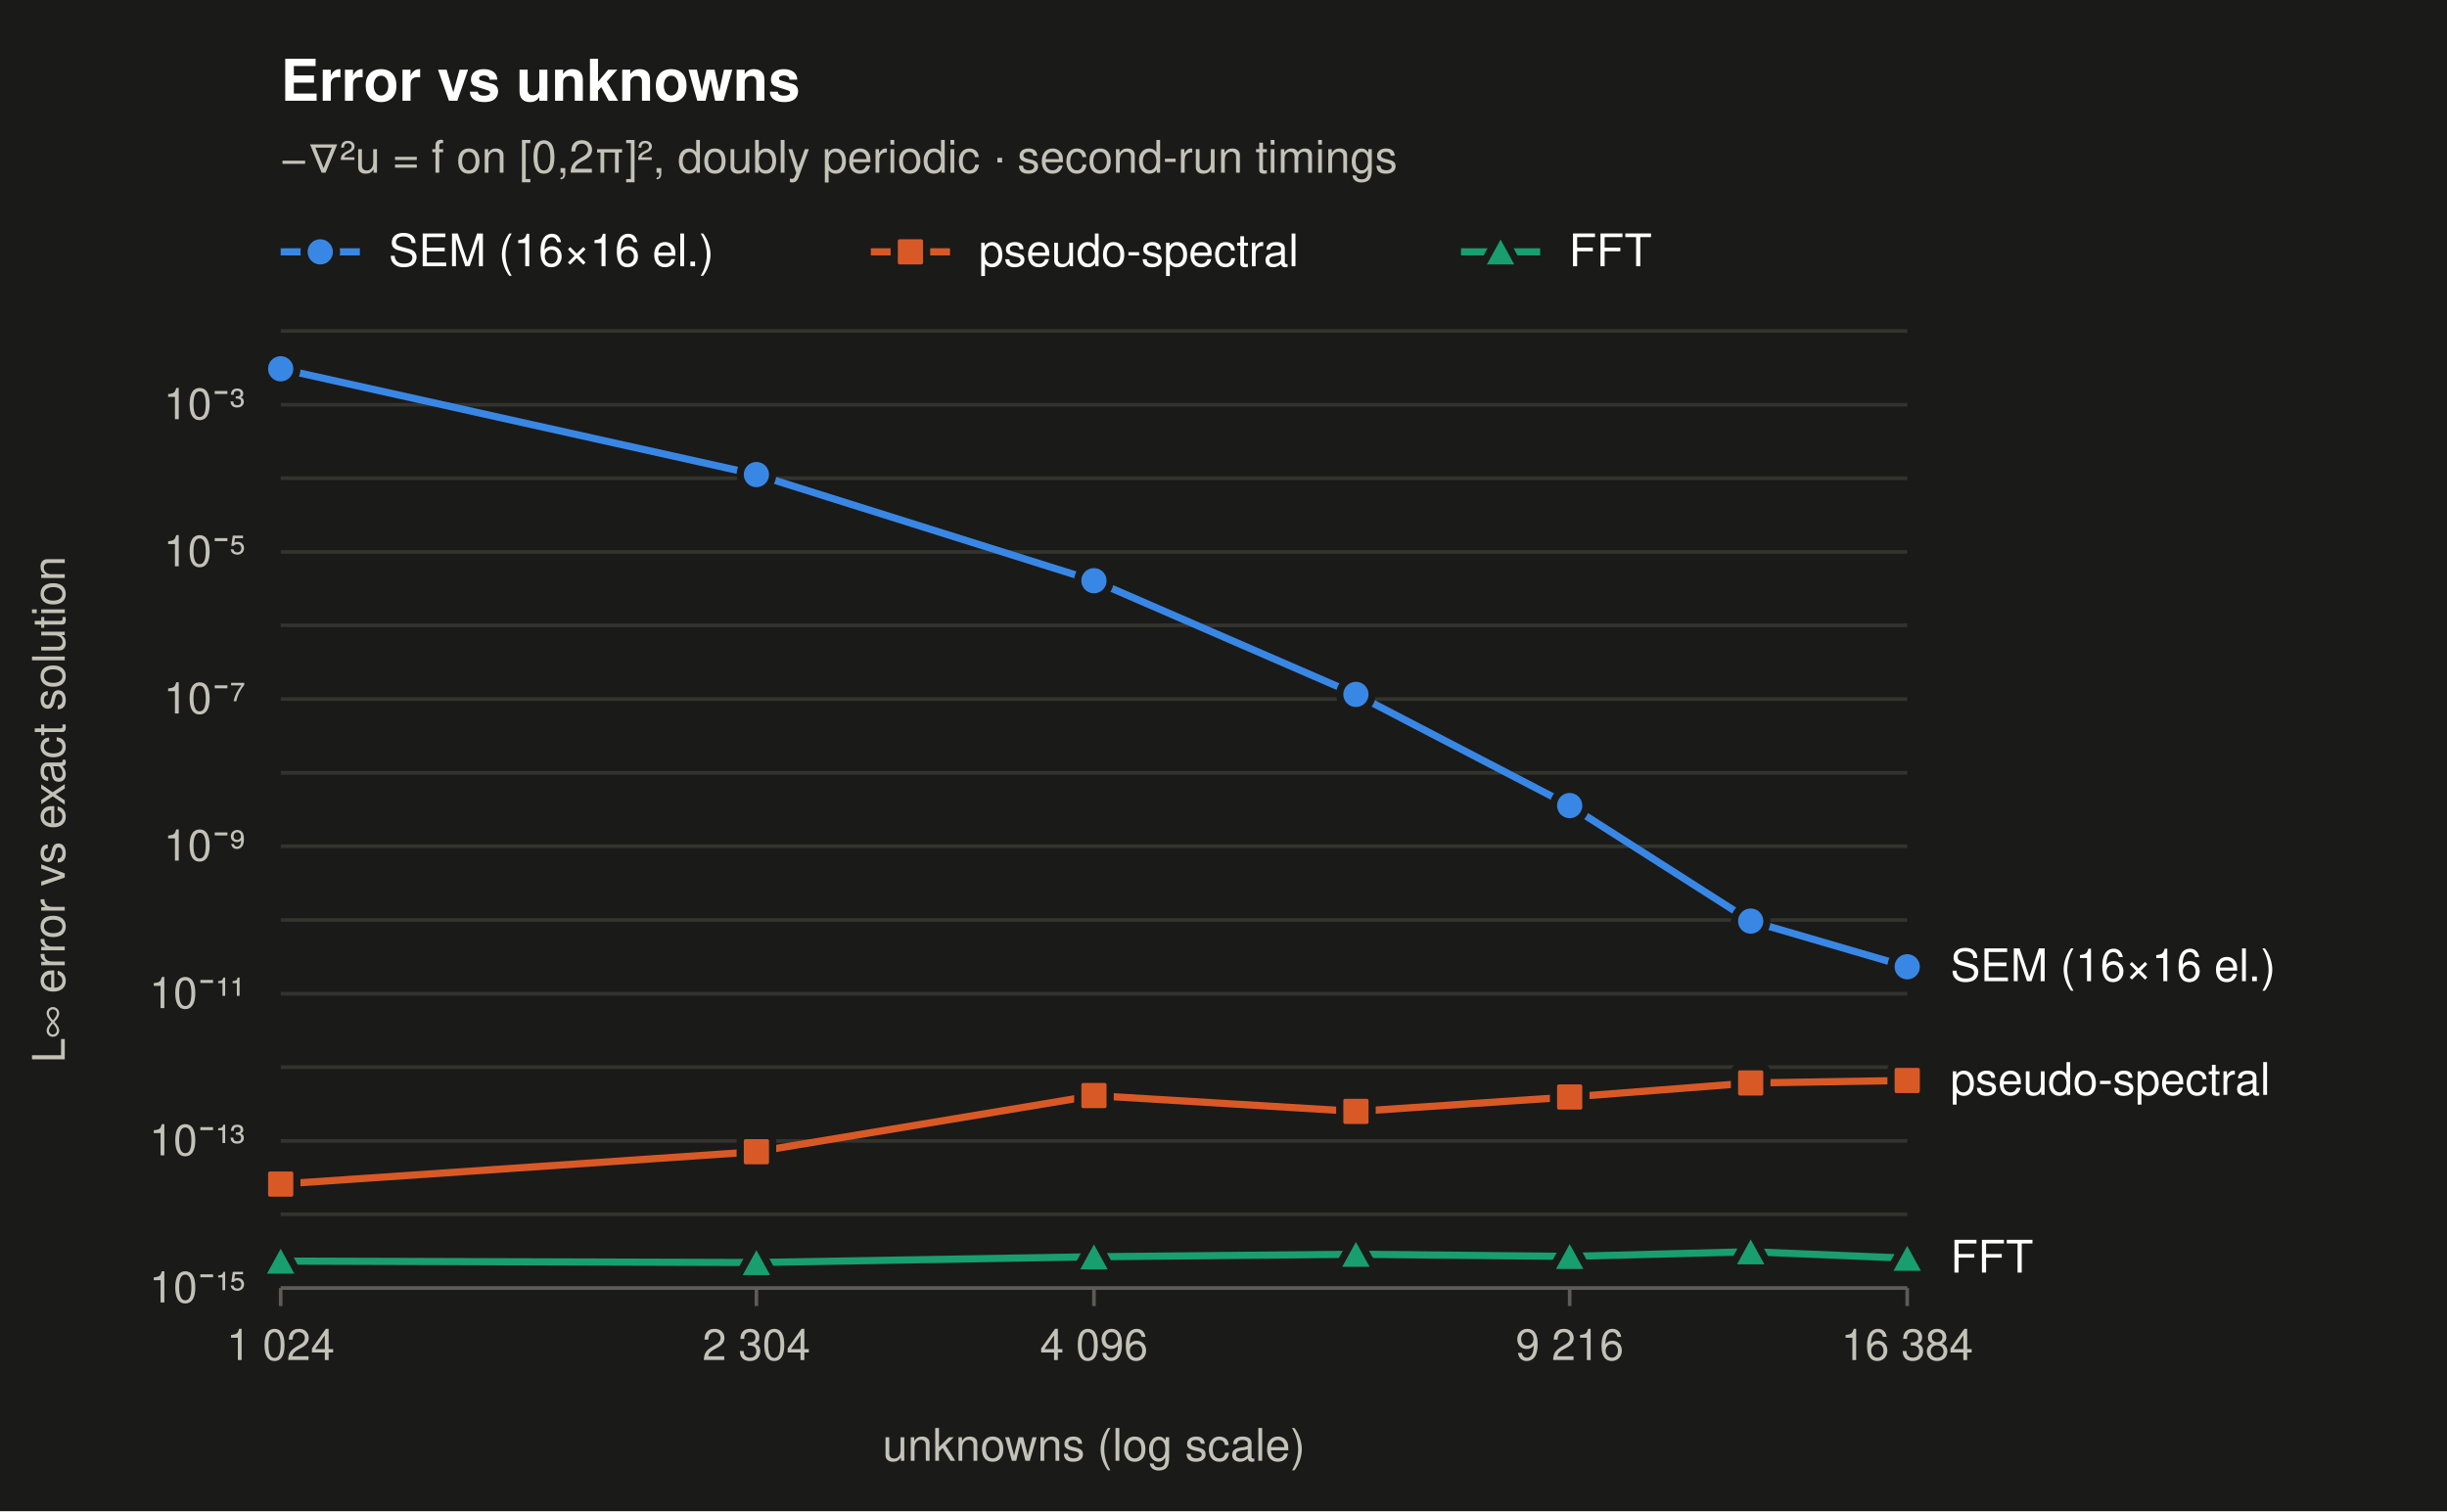
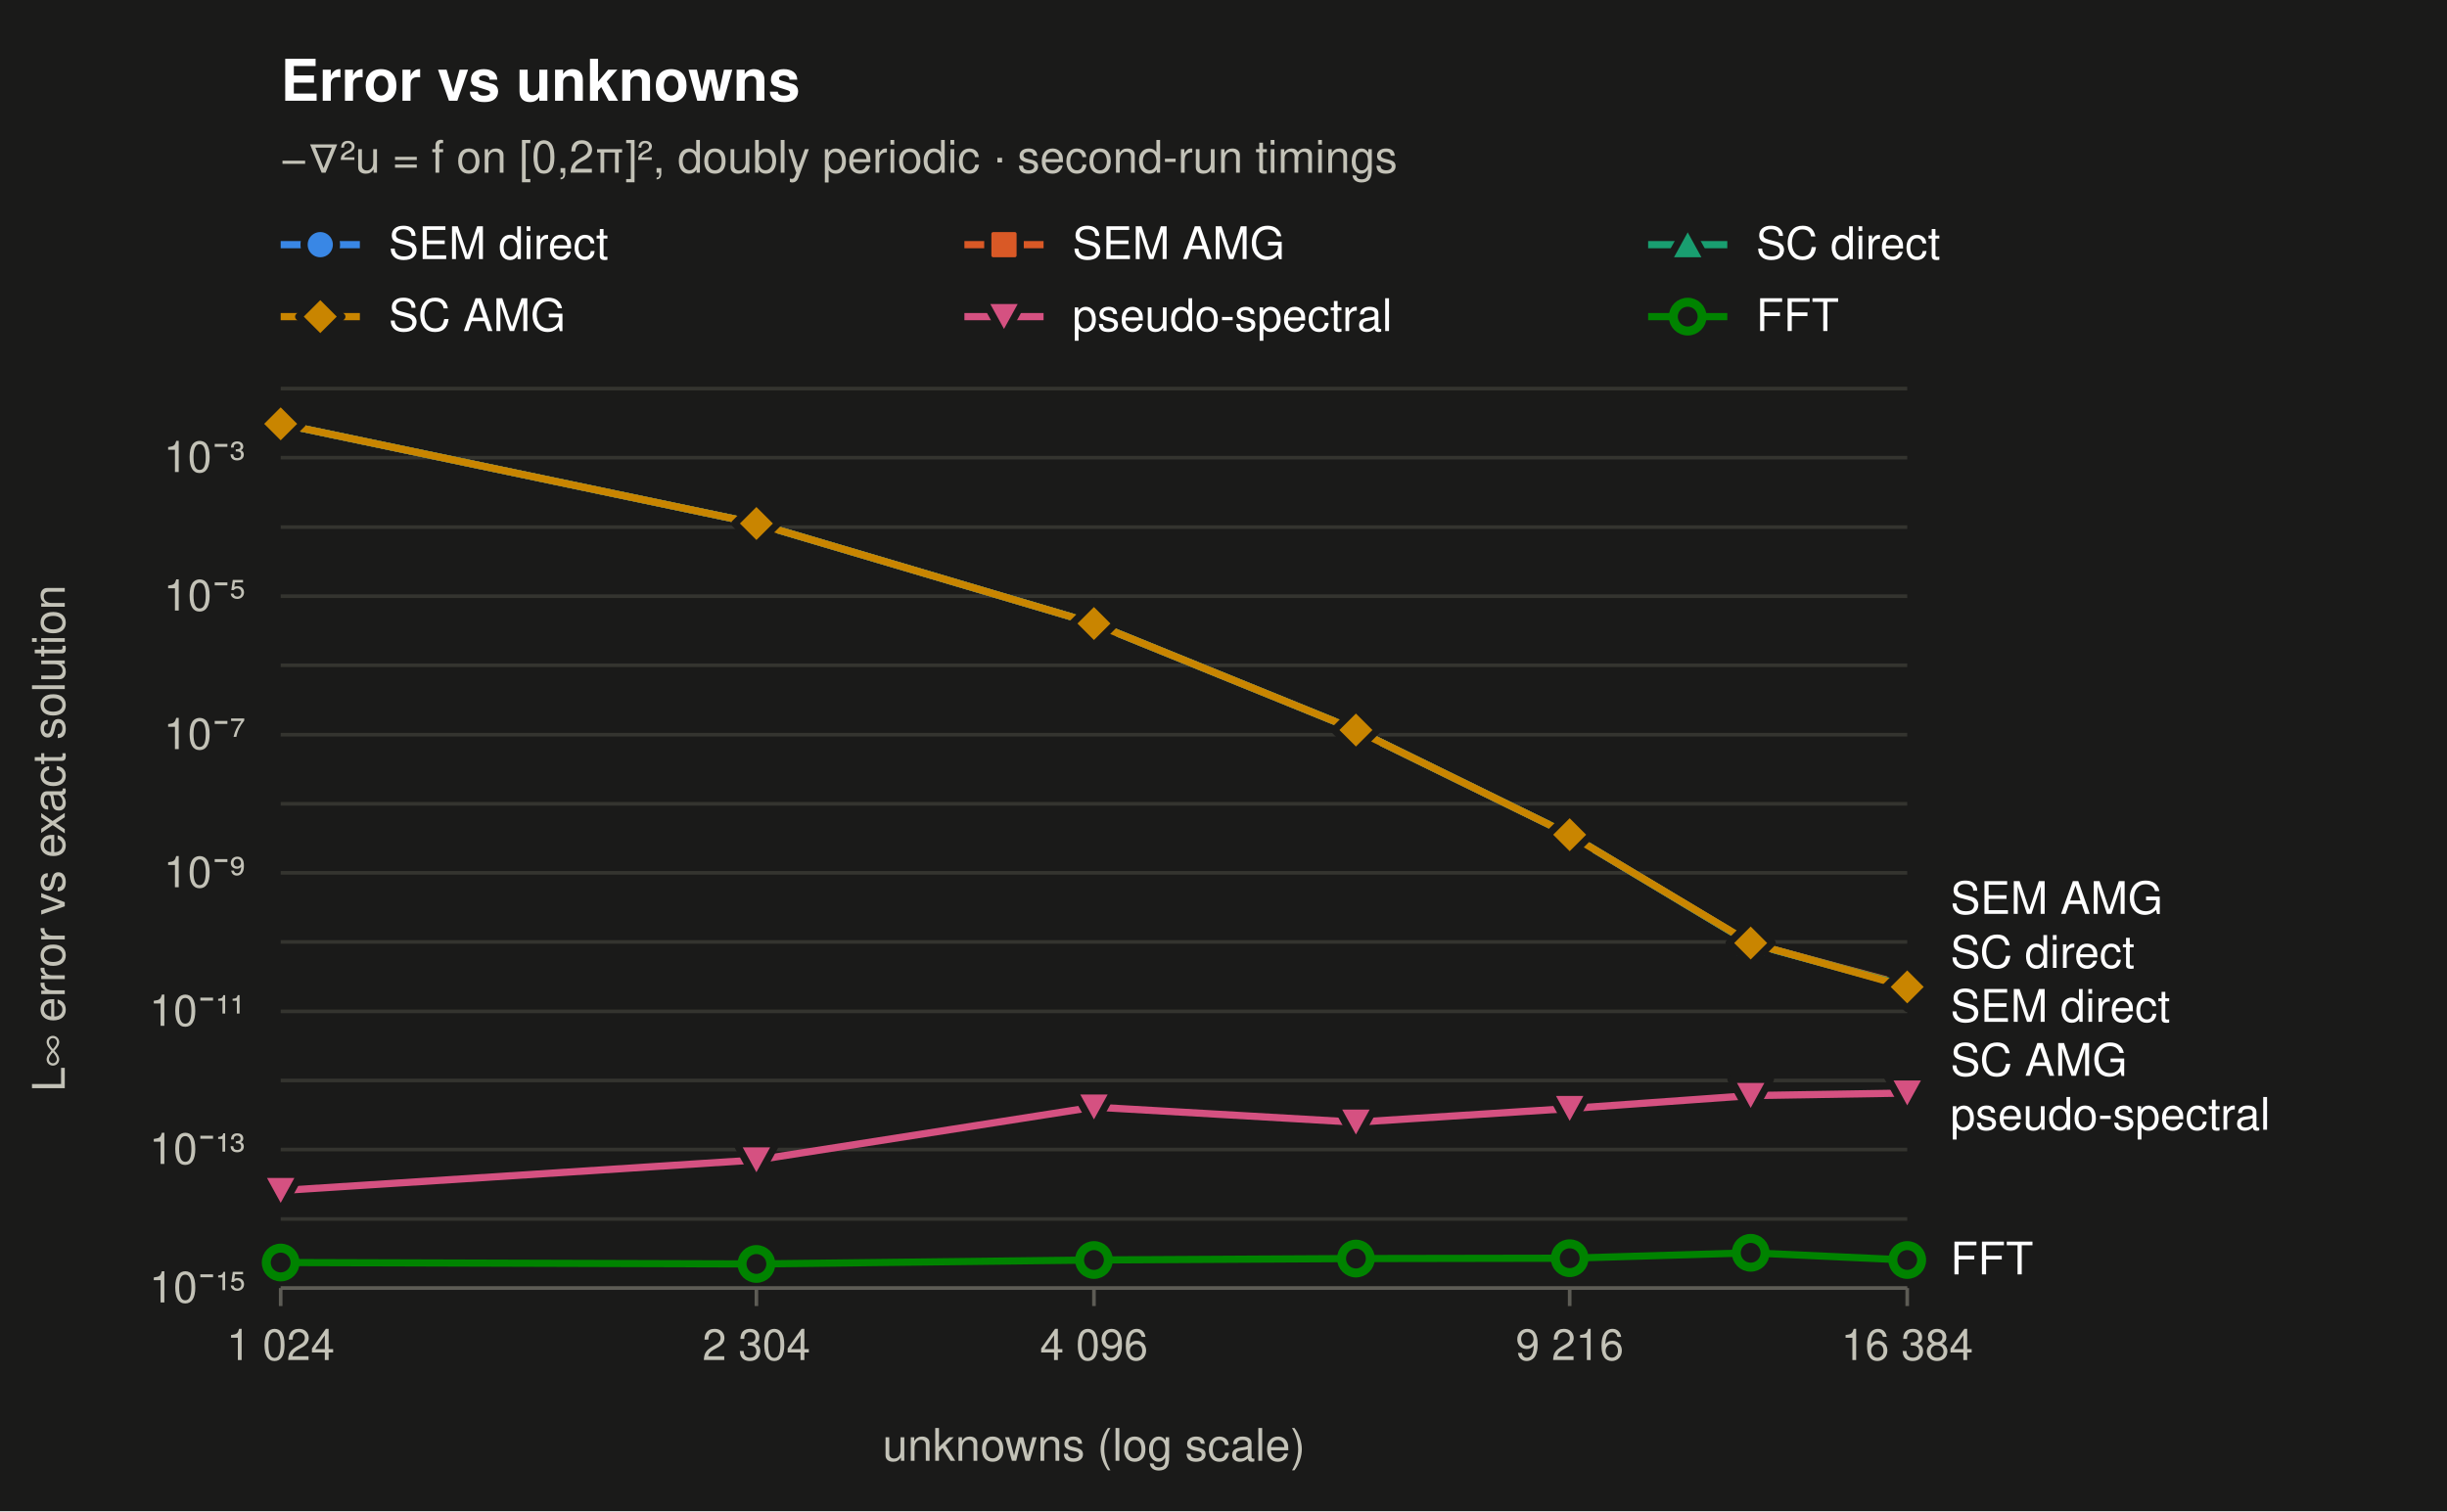
<svg xmlns="http://www.w3.org/2000/svg" viewBox="0 0 680 420" width="680" height="420" role="img" aria-labelledby="t d" font-family="-apple-system, Segoe UI, Helvetica, Arial, sans-serif">
  <rect width="680" height="420" fill="#1a1a19" />
  <text x="78" y="28" font-size="16" font-weight="600" fill="#ffffff">Error vs unknowns</text>
  <text x="78" y="48" font-size="12.5" fill="#c3c2b7">−∇²u = f on [0,2π]², doubly periodic · second-run timings</text>
  <line x1="78" x2="530" y1="358.0" y2="358.0" stroke="#34342f" stroke-width="1" />
  <text x="68" y="362.0" font-size="12" text-anchor="end" fill="#c3c2b7">10⁻¹⁵</text>
-   <line x1="78" x2="530" y1="337.5" y2="337.5" stroke="#34342f" stroke-width="1" />
-   <line x1="78" x2="530" y1="317.1" y2="317.1" stroke="#34342f" stroke-width="1" />
-   <text x="68" y="321.1" font-size="12" text-anchor="end" fill="#c3c2b7">10⁻¹³</text>
-   <line x1="78" x2="530" y1="296.6" y2="296.6" stroke="#34342f" stroke-width="1" />
-   <line x1="78" x2="530" y1="276.2" y2="276.2" stroke="#34342f" stroke-width="1" />
-   <text x="68" y="280.2" font-size="12" text-anchor="end" fill="#c3c2b7">10⁻¹¹</text>
-   <line x1="78" x2="530" y1="255.7" y2="255.7" stroke="#34342f" stroke-width="1" />
-   <line x1="78" x2="530" y1="235.2" y2="235.2" stroke="#34342f" stroke-width="1" />
-   <text x="68" y="239.2" font-size="12" text-anchor="end" fill="#c3c2b7">10⁻⁹</text>
-   <line x1="78" x2="530" y1="214.8" y2="214.8" stroke="#34342f" stroke-width="1" />
-   <line x1="78" x2="530" y1="194.3" y2="194.3" stroke="#34342f" stroke-width="1" />
-   <text x="68" y="198.3" font-size="12" text-anchor="end" fill="#c3c2b7">10⁻⁷</text>
-   <line x1="78" x2="530" y1="173.8" y2="173.8" stroke="#34342f" stroke-width="1" />
-   <line x1="78" x2="530" y1="153.4" y2="153.4" stroke="#34342f" stroke-width="1" />
-   <text x="68" y="157.4" font-size="12" text-anchor="end" fill="#c3c2b7">10⁻⁵</text>
-   <line x1="78" x2="530" y1="132.9" y2="132.9" stroke="#34342f" stroke-width="1" />
-   <line x1="78" x2="530" y1="112.5" y2="112.5" stroke="#34342f" stroke-width="1" />
-   <text x="68" y="116.5" font-size="12" text-anchor="end" fill="#c3c2b7">10⁻³</text>
-   <line x1="78" x2="530" y1="92.0" y2="92.0" stroke="#34342f" stroke-width="1" />
+   <line x1="78" x2="530" y1="338.8" y2="338.8" stroke="#34342f" stroke-width="1" />
+   <line x1="78" x2="530" y1="319.5" y2="319.5" stroke="#34342f" stroke-width="1" />
+   <text x="68" y="323.5" font-size="12" text-anchor="end" fill="#c3c2b7">10⁻¹³</text>
+   <line x1="78" x2="530" y1="300.3" y2="300.3" stroke="#34342f" stroke-width="1" />
+   <line x1="78" x2="530" y1="281.1" y2="281.1" stroke="#34342f" stroke-width="1" />
+   <text x="68" y="285.1" font-size="12" text-anchor="end" fill="#c3c2b7">10⁻¹¹</text>
+   <line x1="78" x2="530" y1="261.8" y2="261.8" stroke="#34342f" stroke-width="1" />
+   <line x1="78" x2="530" y1="242.6" y2="242.6" stroke="#34342f" stroke-width="1" />
+   <text x="68" y="246.6" font-size="12" text-anchor="end" fill="#c3c2b7">10⁻⁹</text>
+   <line x1="78" x2="530" y1="223.4" y2="223.4" stroke="#34342f" stroke-width="1" />
+   <line x1="78" x2="530" y1="204.2" y2="204.2" stroke="#34342f" stroke-width="1" />
+   <text x="68" y="208.2" font-size="12" text-anchor="end" fill="#c3c2b7">10⁻⁷</text>
+   <line x1="78" x2="530" y1="184.9" y2="184.9" stroke="#34342f" stroke-width="1" />
+   <line x1="78" x2="530" y1="165.7" y2="165.7" stroke="#34342f" stroke-width="1" />
+   <text x="68" y="169.7" font-size="12" text-anchor="end" fill="#c3c2b7">10⁻⁵</text>
+   <line x1="78" x2="530" y1="146.5" y2="146.5" stroke="#34342f" stroke-width="1" />
+   <line x1="78" x2="530" y1="127.2" y2="127.2" stroke="#34342f" stroke-width="1" />
+   <text x="68" y="131.2" font-size="12" text-anchor="end" fill="#c3c2b7">10⁻³</text>
+   <line x1="78" x2="530" y1="108.0" y2="108.0" stroke="#34342f" stroke-width="1" />
  <line x1="78" x2="530" y1="358" y2="358" stroke="#5d5c55" stroke-width="1" />
  <line x1="78.0" x2="78.0" y1="358" y2="363" stroke="#5d5c55" stroke-width="1" />
  <text x="78.0" y="378" font-size="12" text-anchor="middle" fill="#c3c2b7">1 024</text>
  <line x1="210.2" x2="210.2" y1="358" y2="363" stroke="#5d5c55" stroke-width="1" />
  <text x="210.2" y="378" font-size="12" text-anchor="middle" fill="#c3c2b7">2 304</text>
  <line x1="304.0" x2="304.0" y1="358" y2="363" stroke="#5d5c55" stroke-width="1" />
  <text x="304.0" y="378" font-size="12" text-anchor="middle" fill="#c3c2b7">4 096</text>
  <line x1="436.2" x2="436.2" y1="358" y2="363" stroke="#5d5c55" stroke-width="1" />
  <text x="436.2" y="378" font-size="12" text-anchor="middle" fill="#c3c2b7">9 216</text>
  <line x1="530.0" x2="530.0" y1="358" y2="363" stroke="#5d5c55" stroke-width="1" />
  <text x="530.0" y="378" font-size="12" text-anchor="middle" fill="#c3c2b7">16 384</text>
  <text x="304.0" y="406" font-size="12.5" text-anchor="middle" fill="#c3c2b7">unknowns (log scale)</text>
-   <text x="18" y="225.0" font-size="12.5" text-anchor="middle" fill="#c3c2b7" transform="rotate(-90 18 225.0)">L∞ error vs exact solution</text>
-   <polyline points="78.0,102.5 210.2,131.9 304.0,161.4 376.8,193.0 436.2,223.9 486.5,256.0 530.0,268.7" fill="none" stroke="#3987e5" stroke-width="2" stroke-linejoin="round" stroke-linecap="round" />
-   <circle cx="78.0" cy="102.5" r="4.5" fill="#3987e5" stroke="#1a1a19" stroke-width="2" />
-   <circle cx="210.2" cy="131.9" r="4.5" fill="#3987e5" stroke="#1a1a19" stroke-width="2" />
-   <circle cx="304.0" cy="161.4" r="4.5" fill="#3987e5" stroke="#1a1a19" stroke-width="2" />
-   <circle cx="376.8" cy="193.0" r="4.5" fill="#3987e5" stroke="#1a1a19" stroke-width="2" />
-   <circle cx="436.2" cy="223.9" r="4.5" fill="#3987e5" stroke="#1a1a19" stroke-width="2" />
-   <circle cx="486.5" cy="256.0" r="4.5" fill="#3987e5" stroke="#1a1a19" stroke-width="2" />
-   <circle cx="530.0" cy="268.7" r="4.5" fill="#3987e5" stroke="#1a1a19" stroke-width="2" />
-   <text x="542.0" y="272.7" font-size="12.5" fill="#ffffff">SEM (16×16 el.)</text>
-   <polyline points="78.0,329.1 210.2,320.1 304.0,304.5 376.8,308.9 436.2,304.9 486.5,301.0 530.0,300.3" fill="none" stroke="#d95926" stroke-width="2" stroke-linejoin="round" stroke-linecap="round" />
-   <rect x="73.5" y="324.6" width="9" height="9" rx="1.5" fill="#d95926" stroke="#1a1a19" stroke-width="2" />
-   <rect x="205.7" y="315.6" width="9" height="9" rx="1.5" fill="#d95926" stroke="#1a1a19" stroke-width="2" />
-   <rect x="299.5" y="300.0" width="9" height="9" rx="1.5" fill="#d95926" stroke="#1a1a19" stroke-width="2" />
-   <rect x="372.3" y="304.4" width="9" height="9" rx="1.5" fill="#d95926" stroke="#1a1a19" stroke-width="2" />
-   <rect x="431.7" y="300.4" width="9" height="9" rx="1.5" fill="#d95926" stroke="#1a1a19" stroke-width="2" />
-   <rect x="482.0" y="296.5" width="9" height="9" rx="1.5" fill="#d95926" stroke="#1a1a19" stroke-width="2" />
-   <rect x="525.5" y="295.8" width="9" height="9" rx="1.5" fill="#d95926" stroke="#1a1a19" stroke-width="2" />
-   <text x="542.0" y="304.3" font-size="12.5" fill="#ffffff">pseudo-spectral</text>
-   <polyline points="78.0,350.5 210.2,350.9 304.0,349.3 376.8,348.6 436.2,349.2 486.5,347.9 530.0,349.7" fill="none" stroke="#199e70" stroke-width="2" stroke-linejoin="round" stroke-linecap="round" />
-   <path d="M78.0,345.0 L83.5,355.0 L72.5,355.0 Z" fill="#199e70" stroke="#1a1a19" stroke-width="2" stroke-linejoin="round" />
-   <path d="M210.2,345.4 L215.7,355.4 L204.7,355.4 Z" fill="#199e70" stroke="#1a1a19" stroke-width="2" stroke-linejoin="round" />
-   <path d="M304.0,343.8 L309.5,353.8 L298.5,353.8 Z" fill="#199e70" stroke="#1a1a19" stroke-width="2" stroke-linejoin="round" />
-   <path d="M376.8,343.1 L382.3,353.1 L371.3,353.1 Z" fill="#199e70" stroke="#1a1a19" stroke-width="2" stroke-linejoin="round" />
-   <path d="M436.2,343.7 L441.7,353.7 L430.7,353.7 Z" fill="#199e70" stroke="#1a1a19" stroke-width="2" stroke-linejoin="round" />
-   <path d="M486.5,342.4 L492.0,352.4 L481.0,352.4 Z" fill="#199e70" stroke="#1a1a19" stroke-width="2" stroke-linejoin="round" />
-   <path d="M530.0,344.2 L535.5,354.2 L524.5,354.2 Z" fill="#199e70" stroke="#1a1a19" stroke-width="2" stroke-linejoin="round" />
-   <text x="542.0" y="353.7" font-size="12.5" fill="#ffffff">FFT</text>
-   <line x1="78" x2="100" y1="70" y2="70" stroke="#3987e5" stroke-width="2" />
-   <circle cx="89.0" cy="70.0" r="4.5" fill="#3987e5" stroke="#1a1a19" stroke-width="2" />
-   <text x="108" y="74" font-size="12.5" fill="#ffffff">SEM (16×16 el.)</text>
-   <line x1="242.0" x2="264.0" y1="70" y2="70" stroke="#d95926" stroke-width="2" />
-   <rect x="248.5" y="65.5" width="9" height="9" rx="1.5" fill="#d95926" stroke="#1a1a19" stroke-width="2" />
-   <text x="272.0" y="74" font-size="12.5" fill="#ffffff">pseudo-spectral</text>
-   <line x1="406.0" x2="428.0" y1="70" y2="70" stroke="#199e70" stroke-width="2" />
-   <path d="M417.0,64.5 L422.5,74.5 L411.5,74.5 Z" fill="#199e70" stroke="#1a1a19" stroke-width="2" stroke-linejoin="round" />
-   <text x="436.0" y="74" font-size="12.5" fill="#ffffff">FFT</text>
+   <text x="18" y="233.0" font-size="12.5" text-anchor="middle" fill="#c3c2b7" transform="rotate(-90 18 233.0)">L∞ error vs exact solution</text>
+   <polyline points="78.0,117.8 210.2,145.5 304.0,173.3 376.8,202.9 436.2,232.0 486.5,262.2 530.0,274.1" fill="none" stroke="#3987e5" stroke-width="2" stroke-linejoin="round" stroke-linecap="round" />
+   <circle cx="78.0" cy="117.8" r="4.5" fill="#3987e5" stroke="#1a1a19" stroke-width="2" />
+   <circle cx="210.2" cy="145.5" r="4.5" fill="#3987e5" stroke="#1a1a19" stroke-width="2" />
+   <circle cx="304.0" cy="173.3" r="4.5" fill="#3987e5" stroke="#1a1a19" stroke-width="2" />
+   <circle cx="376.8" cy="202.9" r="4.5" fill="#3987e5" stroke="#1a1a19" stroke-width="2" />
+   <circle cx="436.2" cy="232.0" r="4.5" fill="#3987e5" stroke="#1a1a19" stroke-width="2" />
+   <circle cx="486.5" cy="262.2" r="4.5" fill="#3987e5" stroke="#1a1a19" stroke-width="2" />
+   <circle cx="530.0" cy="274.1" r="4.5" fill="#3987e5" stroke="#1a1a19" stroke-width="2" />
+   <polyline points="78.0,117.8 210.2,145.5 304.0,173.3 376.8,202.9 436.2,232.0 486.5,262.2 530.0,273.9" fill="none" stroke="#d95926" stroke-width="2" stroke-linejoin="round" stroke-linecap="round" />
+   <rect x="73.5" y="113.3" width="9" height="9" rx="1.5" fill="#d95926" stroke="#1a1a19" stroke-width="2" />
+   <rect x="205.7" y="141.0" width="9" height="9" rx="1.5" fill="#d95926" stroke="#1a1a19" stroke-width="2" />
+   <rect x="299.5" y="168.8" width="9" height="9" rx="1.5" fill="#d95926" stroke="#1a1a19" stroke-width="2" />
+   <rect x="372.3" y="198.4" width="9" height="9" rx="1.5" fill="#d95926" stroke="#1a1a19" stroke-width="2" />
+   <rect x="431.7" y="227.5" width="9" height="9" rx="1.5" fill="#d95926" stroke="#1a1a19" stroke-width="2" />
+   <rect x="482.0" y="257.7" width="9" height="9" rx="1.5" fill="#d95926" stroke="#1a1a19" stroke-width="2" />
+   <rect x="525.5" y="269.4" width="9" height="9" rx="1.5" fill="#d95926" stroke="#1a1a19" stroke-width="2" />
+   <polyline points="78.0,117.8 210.2,145.5 304.0,173.3 376.8,202.9 436.2,232.0 486.5,262.2 530.0,274.1" fill="none" stroke="#199e70" stroke-width="2" stroke-linejoin="round" stroke-linecap="round" />
+   <path d="M78.0,112.3 L83.5,122.3 L72.5,122.3 Z" fill="#199e70" stroke="#1a1a19" stroke-width="2" stroke-linejoin="round" />
+   <path d="M210.2,140.0 L215.7,150.0 L204.7,150.0 Z" fill="#199e70" stroke="#1a1a19" stroke-width="2" stroke-linejoin="round" />
+   <path d="M304.0,167.8 L309.5,177.8 L298.5,177.8 Z" fill="#199e70" stroke="#1a1a19" stroke-width="2" stroke-linejoin="round" />
+   <path d="M376.8,197.4 L382.3,207.4 L371.3,207.4 Z" fill="#199e70" stroke="#1a1a19" stroke-width="2" stroke-linejoin="round" />
+   <path d="M436.2,226.5 L441.7,236.5 L430.7,236.5 Z" fill="#199e70" stroke="#1a1a19" stroke-width="2" stroke-linejoin="round" />
+   <path d="M486.5,256.7 L492.0,266.7 L481.0,266.7 Z" fill="#199e70" stroke="#1a1a19" stroke-width="2" stroke-linejoin="round" />
+   <path d="M530.0,268.6 L535.5,278.6 L524.5,278.6 Z" fill="#199e70" stroke="#1a1a19" stroke-width="2" stroke-linejoin="round" />
+   <polyline points="78.0,117.8 210.2,145.5 304.0,173.3 376.8,202.9 436.2,232.0 486.5,262.1 530.0,274.3" fill="none" stroke="#c98500" stroke-width="2" stroke-linejoin="round" stroke-linecap="round" />
+   <path d="M78.0,111.8 L84.0,117.8 L78.0,123.8 L72.0,117.8 Z" fill="#c98500" stroke="#1a1a19" stroke-width="2" stroke-linejoin="round" />
+   <path d="M210.2,139.5 L216.2,145.5 L210.2,151.5 L204.2,145.5 Z" fill="#c98500" stroke="#1a1a19" stroke-width="2" stroke-linejoin="round" />
+   <path d="M304.0,167.3 L310.0,173.3 L304.0,179.3 L298.0,173.3 Z" fill="#c98500" stroke="#1a1a19" stroke-width="2" stroke-linejoin="round" />
+   <path d="M376.8,196.9 L382.8,202.9 L376.8,208.9 L370.8,202.9 Z" fill="#c98500" stroke="#1a1a19" stroke-width="2" stroke-linejoin="round" />
+   <path d="M436.2,226.0 L442.2,232.0 L436.2,238.0 L430.2,232.0 Z" fill="#c98500" stroke="#1a1a19" stroke-width="2" stroke-linejoin="round" />
+   <path d="M486.5,256.1 L492.5,262.1 L486.5,268.1 L480.5,262.1 Z" fill="#c98500" stroke="#1a1a19" stroke-width="2" stroke-linejoin="round" />
+   <path d="M530.0,268.3 L536.0,274.3 L530.0,280.3 L524.0,274.3 Z" fill="#c98500" stroke="#1a1a19" stroke-width="2" stroke-linejoin="round" />
+   <polyline points="78.0,330.9 210.2,322.4 304.0,307.7 376.8,311.9 436.2,308.1 486.5,304.5 530.0,303.8" fill="none" stroke="#d55181" stroke-width="2" stroke-linejoin="round" stroke-linecap="round" />
+   <path d="M78.0,336.4 L83.5,326.4 L72.5,326.4 Z" fill="#d55181" stroke="#1a1a19" stroke-width="2" stroke-linejoin="round" />
+   <path d="M210.2,327.9 L215.7,317.9 L204.7,317.9 Z" fill="#d55181" stroke="#1a1a19" stroke-width="2" stroke-linejoin="round" />
+   <path d="M304.0,313.2 L309.5,303.2 L298.5,303.2 Z" fill="#d55181" stroke="#1a1a19" stroke-width="2" stroke-linejoin="round" />
+   <path d="M376.8,317.4 L382.3,307.4 L371.3,307.4 Z" fill="#d55181" stroke="#1a1a19" stroke-width="2" stroke-linejoin="round" />
+   <path d="M436.2,313.6 L441.7,303.6 L430.7,303.6 Z" fill="#d55181" stroke="#1a1a19" stroke-width="2" stroke-linejoin="round" />
+   <path d="M486.5,310.0 L492.0,300.0 L481.0,300.0 Z" fill="#d55181" stroke="#1a1a19" stroke-width="2" stroke-linejoin="round" />
+   <path d="M530.0,309.3 L535.5,299.3 L524.5,299.3 Z" fill="#d55181" stroke="#1a1a19" stroke-width="2" stroke-linejoin="round" />
+   <polyline points="78.0,350.9 210.2,351.3 304.0,350.2 376.8,349.8 436.2,349.7 486.5,348.2 530.0,350.2" fill="none" stroke="#008300" stroke-width="2" stroke-linejoin="round" stroke-linecap="round" />
+   <circle cx="78.0" cy="350.9" r="4" fill="#1a1a19" stroke="#008300" stroke-width="2.5" />
+   <circle cx="210.2" cy="351.3" r="4" fill="#1a1a19" stroke="#008300" stroke-width="2.5" />
+   <circle cx="304.0" cy="350.2" r="4" fill="#1a1a19" stroke="#008300" stroke-width="2.5" />
+   <circle cx="376.8" cy="349.8" r="4" fill="#1a1a19" stroke="#008300" stroke-width="2.5" />
+   <circle cx="436.2" cy="349.7" r="4" fill="#1a1a19" stroke="#008300" stroke-width="2.5" />
+   <circle cx="486.5" cy="348.2" r="4" fill="#1a1a19" stroke="#008300" stroke-width="2.5" />
+   <circle cx="530.0" cy="350.2" r="4" fill="#1a1a19" stroke="#008300" stroke-width="2.5" />
+   <text x="542.0" y="284.0" font-size="12.5" fill="#ffffff">SEM direct</text>
+   <text x="542.0" y="254.0" font-size="12.5" fill="#ffffff">SEM AMG</text>
+   <text x="542.0" y="269.0" font-size="12.5" fill="#ffffff">SC direct</text>
+   <text x="542.0" y="299.0" font-size="12.5" fill="#ffffff">SC AMG</text>
+   <text x="542.0" y="314.0" font-size="12.5" fill="#ffffff">pseudo-spectral</text>
+   <text x="542.0" y="354.2" font-size="12.5" fill="#ffffff">FFT</text>
+   <line x1="78" x2="100" y1="68" y2="68" stroke="#3987e5" stroke-width="2" />
+   <circle cx="89.0" cy="68.0" r="4.5" fill="#3987e5" stroke="#1a1a19" stroke-width="2" />
+   <text x="108" y="72" font-size="12.5" fill="#ffffff">SEM direct</text>
+   <line x1="268" x2="290" y1="68" y2="68" stroke="#d95926" stroke-width="2" />
+   <rect x="274.5" y="63.5" width="9" height="9" rx="1.5" fill="#d95926" stroke="#1a1a19" stroke-width="2" />
+   <text x="298" y="72" font-size="12.5" fill="#ffffff">SEM AMG</text>
+   <line x1="458" x2="480" y1="68" y2="68" stroke="#199e70" stroke-width="2" />
+   <path d="M469.0,62.5 L474.5,72.5 L463.5,72.5 Z" fill="#199e70" stroke="#1a1a19" stroke-width="2" stroke-linejoin="round" />
+   <text x="488" y="72" font-size="12.5" fill="#ffffff">SC direct</text>
+   <line x1="78" x2="100" y1="88" y2="88" stroke="#c98500" stroke-width="2" />
+   <path d="M89.0,82.0 L95.0,88.0 L89.0,94.0 L83.0,88.0 Z" fill="#c98500" stroke="#1a1a19" stroke-width="2" stroke-linejoin="round" />
+   <text x="108" y="92" font-size="12.5" fill="#ffffff">SC AMG</text>
+   <line x1="268" x2="290" y1="88" y2="88" stroke="#d55181" stroke-width="2" />
+   <path d="M279.0,93.5 L284.5,83.5 L273.5,83.5 Z" fill="#d55181" stroke="#1a1a19" stroke-width="2" stroke-linejoin="round" />
+   <text x="298" y="92" font-size="12.5" fill="#ffffff">pseudo-spectral</text>
+   <line x1="458" x2="480" y1="88" y2="88" stroke="#008300" stroke-width="2" />
+   <circle cx="469.0" cy="88.0" r="4" fill="#1a1a19" stroke="#008300" stroke-width="2.5" />
+   <text x="488" y="92" font-size="12.5" fill="#ffffff">FFT</text>
</svg>
